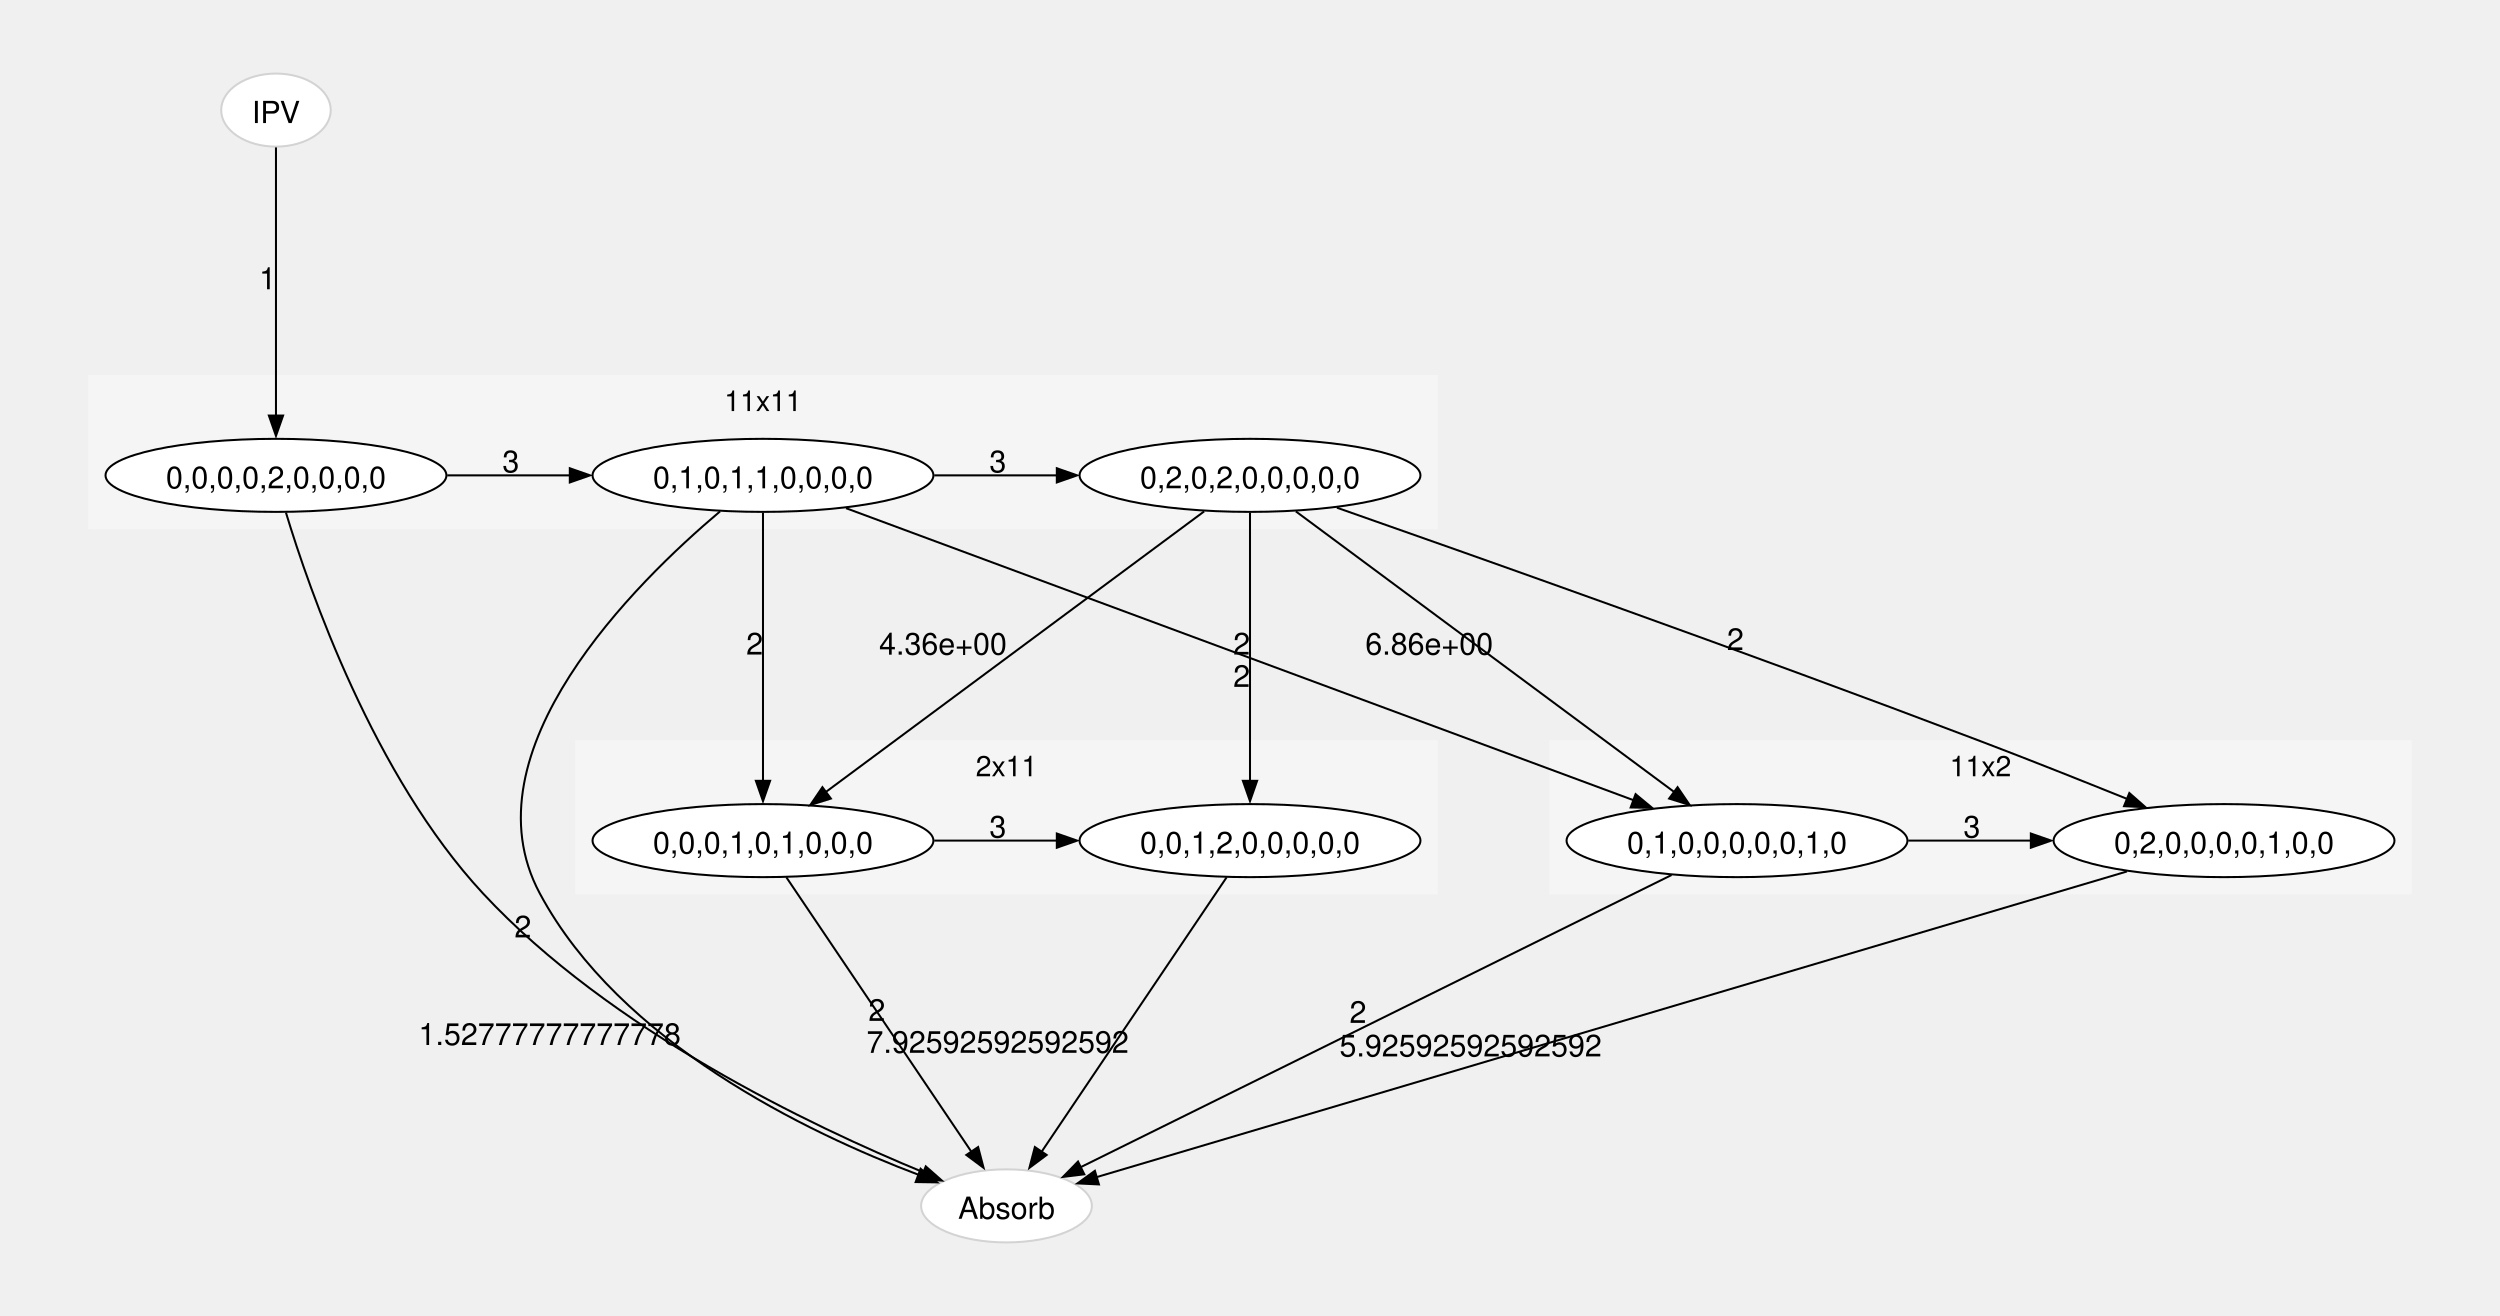
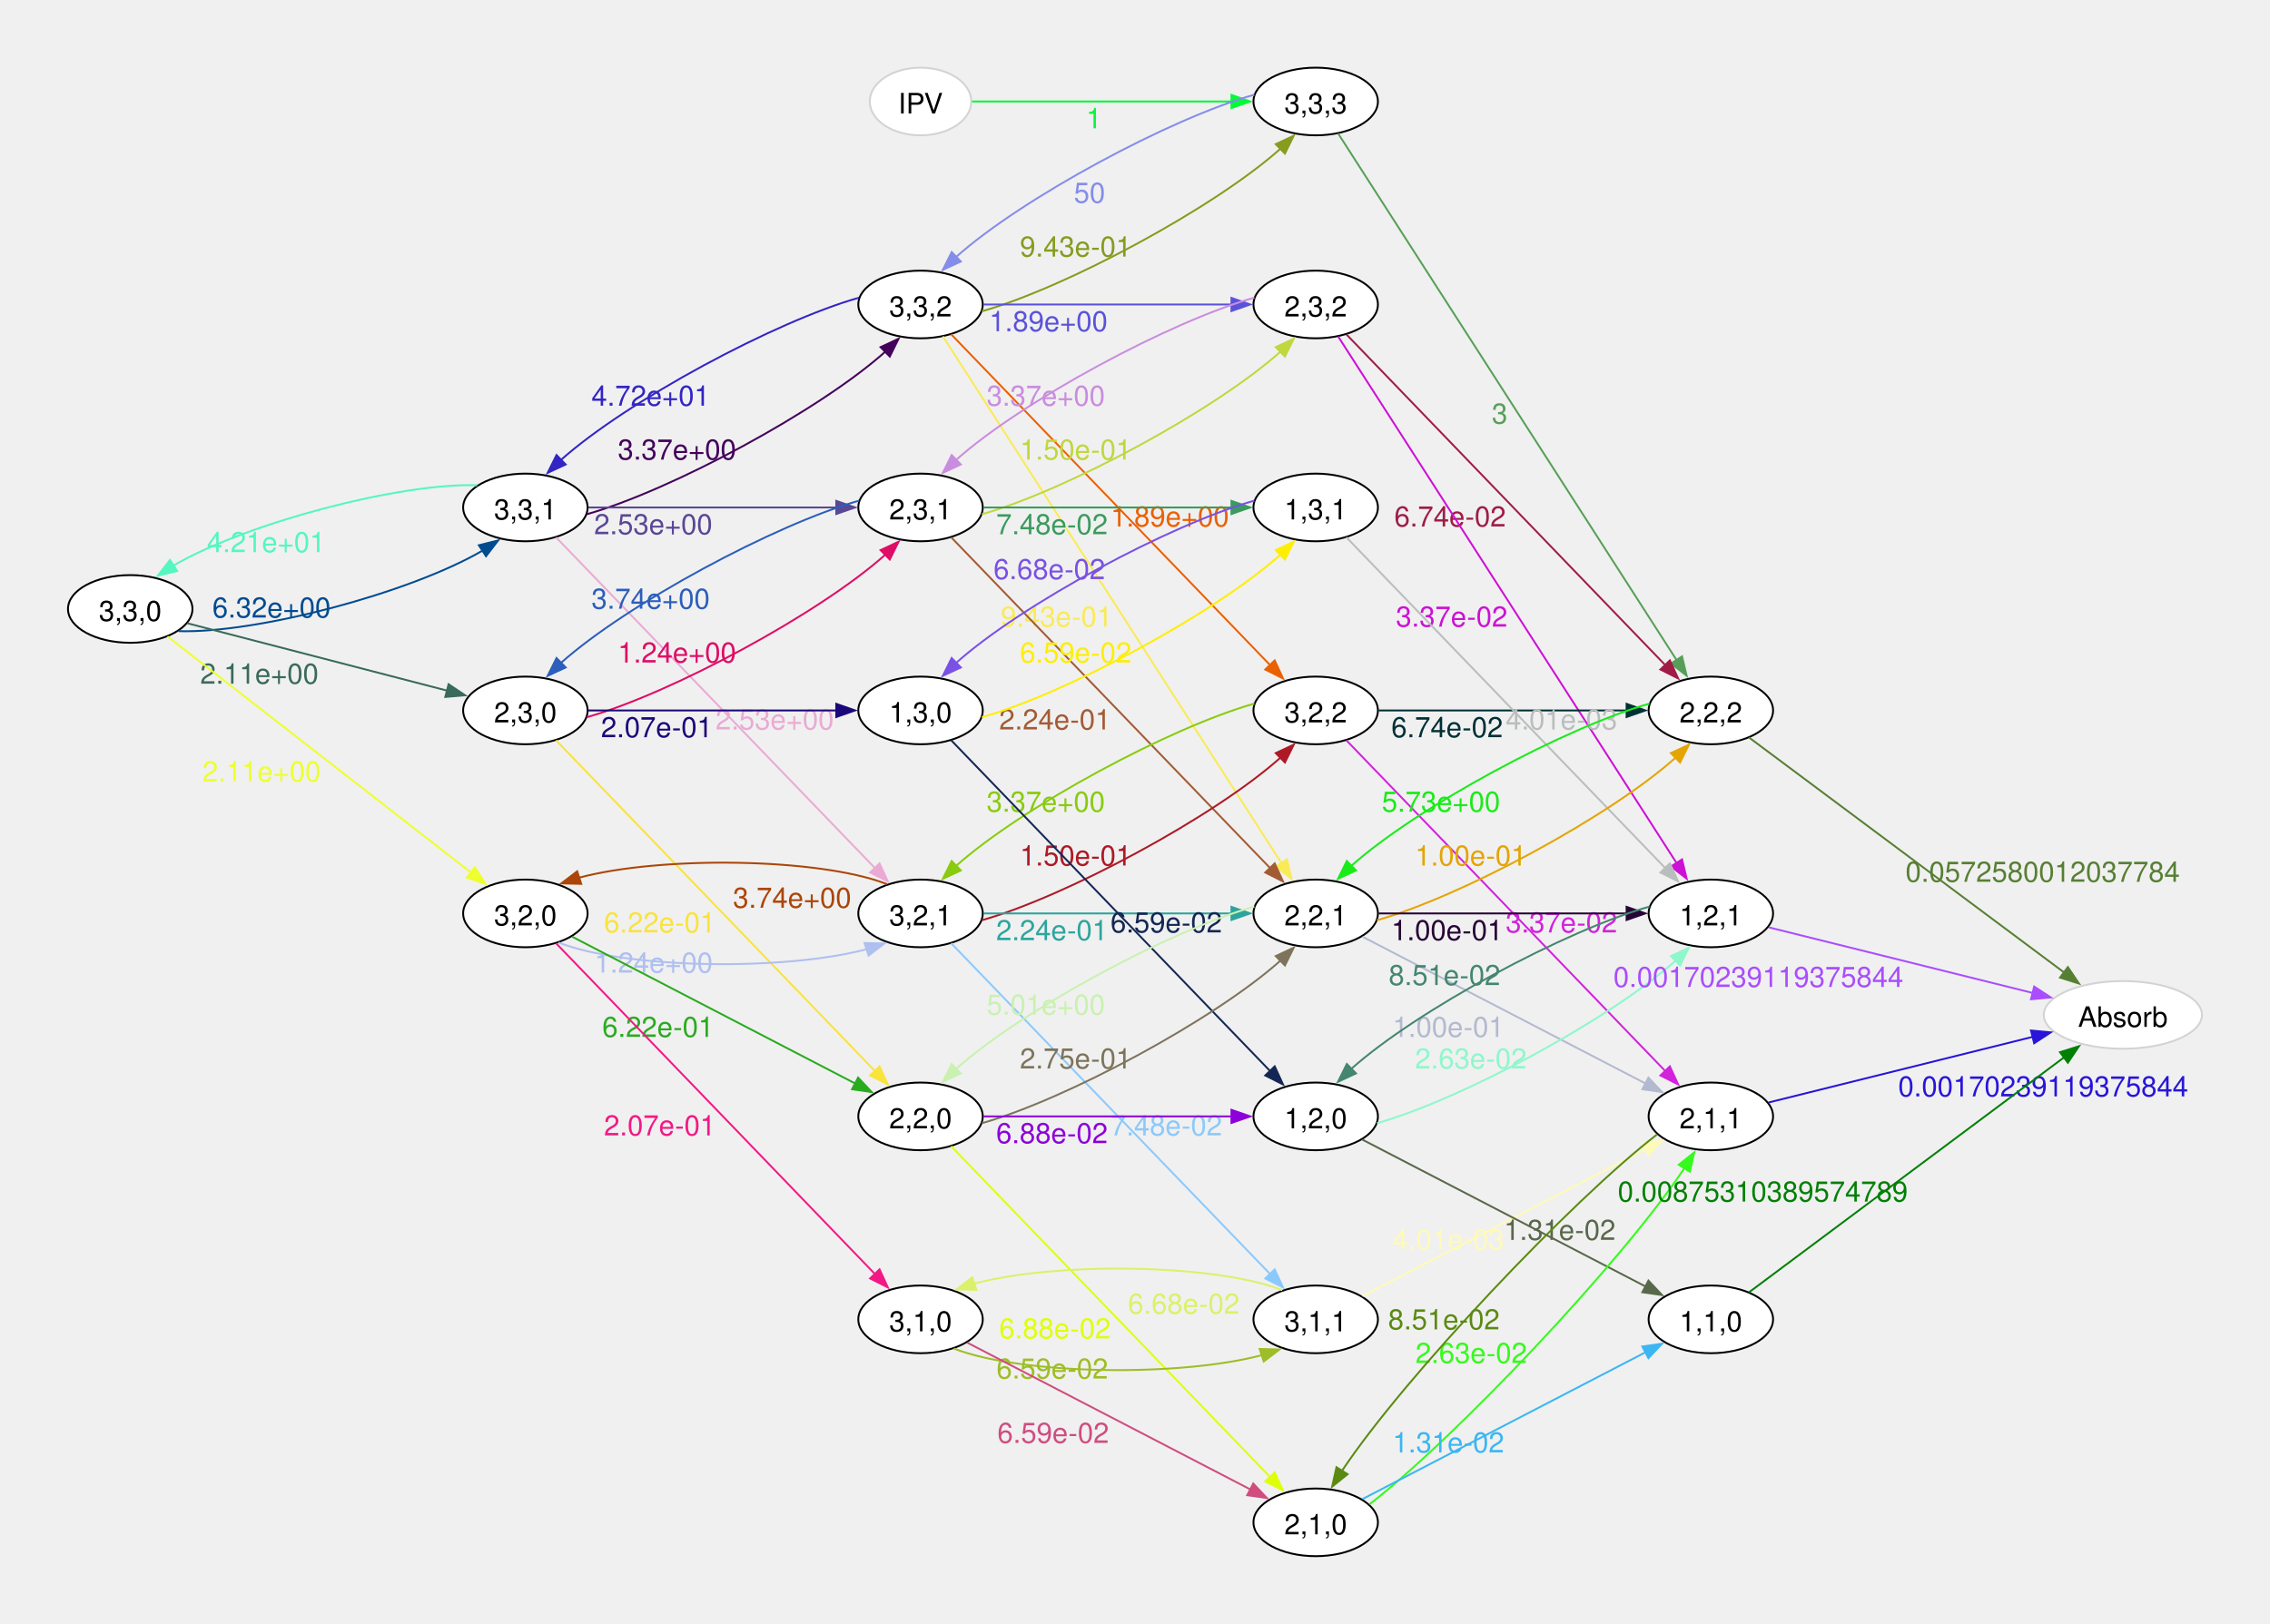
- <svg xmlns="http://www.w3.org/2000/svg" width="720pt" height="379pt" viewBox="0.00 0.00 720.00 378.70">
-   <g id="graph0" class="graph" transform="scale(0.584416 0.584416) rotate(0) translate(36 612)">
-     <g id="clust8" class="cluster">
-       <polygon fill="whitesmoke" stroke="whitesmoke" points="8,-352 8,-427 672,-427 672,-352 8,-352" />
-       <text text-anchor="middle" x="340" y="-409.7" font-family="Helvetica,Arial,sans-serif" font-size="14.00">11x11</text>
-     </g>
-     <g id="clust9" class="cluster">
-       <polygon fill="whitesmoke" stroke="whitesmoke" points="248,-172 248,-247 672,-247 672,-172 248,-172" />
-       <text text-anchor="middle" x="460" y="-229.7" font-family="Helvetica,Arial,sans-serif" font-size="14.00">2x11</text>
-     </g>
-     <g id="clust10" class="cluster">
-       <polygon fill="whitesmoke" stroke="whitesmoke" points="728,-172 728,-247 1152,-247 1152,-172 728,-172" />
-       <text text-anchor="middle" x="940" y="-229.7" font-family="Helvetica,Arial,sans-serif" font-size="14.00">11x2</text>
-     </g>
+ <svg xmlns="http://www.w3.org/2000/svg" width="805pt" height="576pt" viewBox="0.00 0.00 804.78 576.00">
+   <g id="graph0" class="graph" transform="scale(0.666667 0.666667) rotate(0) translate(36 828)">
    <g id="node1" class="node">
-       <ellipse fill="white" stroke="lightgrey" cx="460" cy="-18" rx="42.08" ry="18" />
-       <text text-anchor="middle" x="460" y="-11.62" font-family="Helvetica,Arial,sans-serif" font-size="15.00">Absorb</text>
+       <ellipse fill="white" stroke="lightgrey" cx="1093.08" cy="-288" rx="42.08" ry="18" />
+       <text text-anchor="middle" x="1093.08" y="-281.62" font-family="Helvetica,Arial,sans-serif" font-size="15.00">Absorb</text>
    </g>
    <g id="node2" class="node">
-       <ellipse fill="white" stroke="lightgrey" cx="100" cy="-558" rx="27" ry="18" />
-       <text text-anchor="middle" x="100" y="-551.62" font-family="Helvetica,Arial,sans-serif" font-size="15.00">IPV</text>
+       <ellipse fill="white" stroke="lightgrey" cx="453.5" cy="-774" rx="27" ry="18" />
+       <text text-anchor="middle" x="453.5" y="-767.62" font-family="Helvetica,Arial,sans-serif" font-size="15.00">IPV</text>
+     </g>
+     <g id="node6" class="node">
+       <ellipse fill="white" stroke="black" cx="663.7" cy="-774" rx="33.1" ry="18" />
+       <text text-anchor="middle" x="663.7" y="-767.62" font-family="Helvetica,Arial,sans-serif" font-size="15.00">3,3,3</text>
+     </g>
+     <g id="edge1" class="edge">
+       <path fill="none" stroke="#04f938" d="M480.87,-774C515.6,-774 577.15,-774 618.92,-774" />
+       <polygon fill="#04f938" stroke="#04f938" points="618.89,-777.5 628.89,-774 618.89,-770.5 618.89,-777.5" />
+       <text text-anchor="middle" x="545.77" y="-759.75" font-family="Helvetica,Arial,sans-serif" font-size="15.00" fill="#04f938">1</text>
    </g>
    <g id="node3" class="node">
-       <ellipse fill="white" stroke="black" cx="100" cy="-378" rx="84" ry="18" />
-       <text text-anchor="middle" x="100" y="-371.62" font-family="Helvetica,Arial,sans-serif" font-size="15.00">0,0,0,0,2,0,0,0,0</text>
-     </g>
-     <g id="edge1" class="edge">
-       <path fill="none" stroke="#000000" d="M100,-539.61C100,-508.77 100,-444.26 100,-407.06" />
-       <polygon fill="#000000" stroke="#000000" points="103.5,-407.46 100,-397.46 96.5,-407.46 103.5,-407.46" />
-       <text text-anchor="middle" x="95.88" y="-469.7" font-family="Helvetica,Arial,sans-serif" font-size="15.00" fill="#000000">1</text>
+       <ellipse fill="white" stroke="black" cx="33.1" cy="-504" rx="33.1" ry="18" />
+       <text text-anchor="middle" x="33.1" y="-497.62" font-family="Helvetica,Arial,sans-serif" font-size="15.00">3,3,0</text>
+     </g>
+     <g id="node4" class="node">
+       <ellipse fill="white" stroke="black" cx="243.3" cy="-558" rx="33.1" ry="18" />
+       <text text-anchor="middle" x="243.3" y="-551.62" font-family="Helvetica,Arial,sans-serif" font-size="15.00">3,3,1</text>
+     </g>
+     <g id="edge2" class="edge">
+       <path fill="none" stroke="#014b91" d="M58.8,-492.19C99.93,-490.83 181.79,-512.39 220.74,-535.16" />
+       <polygon fill="#014b91" stroke="#014b91" points="218.54,-537.9 228.83,-540.45 222.37,-532.04 218.54,-537.9" />
+       <text text-anchor="middle" x="108.27" y="-499.42" font-family="Helvetica,Arial,sans-serif" font-size="15.00" fill="#014b91">6.32e+00</text>
+     </g>
+     <g id="node7" class="node">
+       <ellipse fill="white" stroke="black" cx="243.3" cy="-450" rx="33.1" ry="18" />
+       <text text-anchor="middle" x="243.3" y="-443.62" font-family="Helvetica,Arial,sans-serif" font-size="15.00">2,3,0</text>
+     </g>
+     <g id="edge3" class="edge">
+       <path fill="none" stroke="#3a6a5b" d="M63.49,-496.38C99.58,-487.02 160.99,-471.09 201.6,-460.55" />
+       <polygon fill="#3a6a5b" stroke="#3a6a5b" points="202.46,-463.95 211.26,-458.05 200.7,-457.17 202.46,-463.95" />
+       <text text-anchor="middle" x="101.8" y="-464.22" font-family="Helvetica,Arial,sans-serif" font-size="15.00" fill="#3a6a5b">2.11e+00</text>
+     </g>
+     <g id="node10" class="node">
+       <ellipse fill="white" stroke="black" cx="243.3" cy="-342" rx="33.1" ry="18" />
+       <text text-anchor="middle" x="243.3" y="-335.62" font-family="Helvetica,Arial,sans-serif" font-size="15.00">3,2,0</text>
+     </g>
+     <g id="edge4" class="edge">
+       <path fill="none" stroke="#edff2e" d="M52.94,-489.34C89.78,-460.68 171.48,-397.1 214.53,-363.61" />
+       <polygon fill="#edff2e" stroke="#edff2e" points="216.41,-366.58 222.15,-357.68 212.11,-361.05 216.41,-366.58" />
+       <text text-anchor="middle" x="102.99" y="-412.22" font-family="Helvetica,Arial,sans-serif" font-size="15.00" fill="#edff2e">2.11e+00</text>
+     </g>
+     <g id="edge5" class="edge">
+       <path fill="none" stroke="#54f7bf" d="M217.66,-569.81C176.71,-571.18 95.3,-549.8 56.14,-527.12" />
+       <polygon fill="#54f7bf" stroke="#54f7bf" points="58.06,-524.2 47.77,-521.69 54.25,-530.07 58.06,-524.2" />
+       <text text-anchor="middle" x="105.4" y="-534.22" font-family="Helvetica,Arial,sans-serif" font-size="15.00" fill="#54f7bf">4.21e+01</text>
+     </g>
+     <g id="node5" class="node">
+       <ellipse fill="white" stroke="black" cx="453.5" cy="-666" rx="33.1" ry="18" />
+       <text text-anchor="middle" x="453.5" y="-659.62" font-family="Helvetica,Arial,sans-serif" font-size="15.00">3,3,2</text>
+     </g>
+     <g id="edge6" class="edge">
+       <path fill="none" stroke="#43015a" d="M275.92,-554.37C320.39,-566.91 399.87,-609.55 434.99,-641.09" />
+       <polygon fill="#43015a" stroke="#43015a" points="432.24,-643.3 441.84,-647.79 437.14,-638.29 432.24,-643.3" />
+       <text text-anchor="middle" x="323.96" y="-583.48" font-family="Helvetica,Arial,sans-serif" font-size="15.00" fill="#43015a">3.37e+00</text>
+     </g>
+     <g id="node8" class="node">
+       <ellipse fill="white" stroke="black" cx="453.5" cy="-558" rx="33.1" ry="18" />
+       <text text-anchor="middle" x="453.5" y="-551.62" font-family="Helvetica,Arial,sans-serif" font-size="15.00">2,3,1</text>
+     </g>
+     <g id="edge7" class="edge">
+       <path fill="none" stroke="#5a4795" d="M276.83,-558C312.35,-558 369.43,-558 408.83,-558" />
+       <polygon fill="#5a4795" stroke="#5a4795" points="408.68,-561.5 418.68,-558 408.68,-554.5 408.68,-561.5" />
+       <text text-anchor="middle" x="311.33" y="-543.75" font-family="Helvetica,Arial,sans-serif" font-size="15.00" fill="#5a4795">2.53e+00</text>
+     </g>
+     <g id="node11" class="node">
+       <ellipse fill="white" stroke="black" cx="453.5" cy="-342" rx="33.1" ry="18" />
+       <text text-anchor="middle" x="453.5" y="-335.62" font-family="Helvetica,Arial,sans-serif" font-size="15.00">3,2,1</text>
+     </g>
+     <g id="edge8" class="edge">
+       <path fill="none" stroke="#eaaad4" d="M259.61,-542.12C295.71,-504.67 386.32,-410.66 429.25,-366.12" />
+       <polygon fill="#eaaad4" stroke="#eaaad4" points="431.7,-368.62 436.12,-359 426.66,-363.77 431.7,-368.62" />
+       <text text-anchor="middle" x="375.93" y="-439.87" font-family="Helvetica,Arial,sans-serif" font-size="15.00" fill="#eaaad4">2.53e+00</text>
+     </g>
+     <g id="edge9" class="edge">
+       <path fill="none" stroke="#3325c4" d="M420.87,-669.63C376.49,-657.11 297.25,-614.63 262.02,-583.1" />
+       <polygon fill="#3325c4" stroke="#3325c4" points="264.75,-580.87 255.15,-576.4 259.87,-585.89 264.75,-580.87" />
+       <text text-anchor="middle" x="309.94" y="-612.12" font-family="Helvetica,Arial,sans-serif" font-size="15.00" fill="#3325c4">4.72e+01</text>
+     </g>
+     <g id="edge10" class="edge">
+       <path fill="none" stroke="#859c1e" d="M486.12,-662.37C530.59,-674.91 610.07,-717.55 645.19,-749.09" />
+       <polygon fill="#859c1e" stroke="#859c1e" points="642.44,-751.3 652.04,-755.79 647.34,-746.29 642.44,-751.3" />
+       <text text-anchor="middle" x="536.03" y="-691.48" font-family="Helvetica,Arial,sans-serif" font-size="15.00" fill="#859c1e">9.43e-01</text>
+     </g>
+     <g id="node9" class="node">
+       <ellipse fill="white" stroke="black" cx="663.7" cy="-666" rx="33.1" ry="18" />
+       <text text-anchor="middle" x="663.7" y="-659.62" font-family="Helvetica,Arial,sans-serif" font-size="15.00">2,3,2</text>
+     </g>
+     <g id="edge11" class="edge">
+       <path fill="none" stroke="#5b52da" d="M487.03,-666C522.55,-666 579.63,-666 619.03,-666" />
+       <polygon fill="#5b52da" stroke="#5b52da" points="618.88,-669.5 628.88,-666 618.88,-662.5 618.88,-669.5" />
+       <text text-anchor="middle" x="521.53" y="-651.75" font-family="Helvetica,Arial,sans-serif" font-size="15.00" fill="#5b52da">1.89e+00</text>
+     </g>
+     <g id="node12" class="node">
+       <ellipse fill="white" stroke="black" cx="663.7" cy="-450" rx="33.1" ry="18" />
+       <text text-anchor="middle" x="663.7" y="-443.62" font-family="Helvetica,Arial,sans-serif" font-size="15.00">3,2,2</text>
    </g>
    <g id="edge12" class="edge">
-       <path fill="none" stroke="#000000" d="M104.91,-359.66C116.39,-321.68 148.16,-229.96 202,-172 264.6,-104.62 363.62,-57.39 419.02,-34.57" />
-       <polygon fill="#000000" stroke="#000000" points="420.21,-37.46 428.16,-30.47 417.58,-30.97 420.21,-37.46" />
-       <text text-anchor="middle" x="221.67" y="-150.28" font-family="Helvetica,Arial,sans-serif" font-size="15.00" fill="#000000">2</text>
-     </g>
-     <g id="node4" class="node">
-       <ellipse fill="white" stroke="black" cx="340" cy="-378" rx="84" ry="18" />
-       <text text-anchor="middle" x="340" y="-371.62" font-family="Helvetica,Arial,sans-serif" font-size="15.00">0,1,0,1,1,0,0,0,0</text>
-     </g>
-     <g id="edge2" class="edge">
-       <path fill="none" stroke="#000000" d="M184.38,-378C204.56,-378 224.74,-378 244.92,-378" />
-       <polygon fill="#000000" stroke="#000000" points="244.8,-381.5 254.8,-378 244.8,-374.5 244.8,-381.5" />
-       <text text-anchor="middle" x="215.73" y="-379.5" font-family="Helvetica,Arial,sans-serif" font-size="15.00" fill="#000000">3</text>
+       <path fill="none" stroke="#eb6000" d="M469.81,-650.12C505.91,-612.67 596.52,-518.66 639.45,-474.12" />
+       <polygon fill="#eb6000" stroke="#eb6000" points="641.9,-476.62 646.32,-467 636.86,-471.77 641.9,-476.62" />
+       <text text-anchor="middle" x="586.13" y="-547.87" font-family="Helvetica,Arial,sans-serif" font-size="15.00" fill="#eb6000">1.89e+00</text>
+     </g>
+     <g id="node16" class="node">
+       <ellipse fill="white" stroke="black" cx="663.7" cy="-342" rx="33.1" ry="18" />
+       <text text-anchor="middle" x="663.7" y="-335.62" font-family="Helvetica,Arial,sans-serif" font-size="15.00">2,2,1</text>
    </g>
    <g id="edge13" class="edge">
-       <path fill="none" stroke="#000000" d="M318.86,-360.26C277.38,-325.3 192.52,-241.96 230,-172 269.47,-98.33 361.79,-54.06 416.71,-33.3" />
-       <polygon fill="#000000" stroke="#000000" points="417.66,-36.31 425.84,-29.58 415.24,-29.74 417.66,-36.31" />
-       <text text-anchor="middle" x="234.89" y="-97.28" font-family="Helvetica,Arial,sans-serif" font-size="15.00" fill="#000000">1.52777777777778</text>
-     </g>
-     <g id="node5" class="node">
-       <ellipse fill="white" stroke="black" cx="580" cy="-378" rx="84" ry="18" />
-       <text text-anchor="middle" x="580" y="-371.62" font-family="Helvetica,Arial,sans-serif" font-size="15.00">0,2,0,2,0,0,0,0,0</text>
-     </g>
-     <g id="edge3" class="edge">
-       <path fill="none" stroke="#000000" d="M424.38,-378C444.56,-378 464.74,-378 484.92,-378" />
-       <polygon fill="#000000" stroke="#000000" points="484.8,-381.5 494.8,-378 484.8,-374.5 484.8,-381.5" />
-       <text text-anchor="middle" x="455.73" y="-379.5" font-family="Helvetica,Arial,sans-serif" font-size="15.00" fill="#000000">3</text>
-     </g>
-     <g id="node6" class="node">
-       <ellipse fill="white" stroke="black" cx="340" cy="-198" rx="84" ry="18" />
-       <text text-anchor="middle" x="340" y="-191.62" font-family="Helvetica,Arial,sans-serif" font-size="15.00">0,0,0,1,0,1,0,0,0</text>
-     </g>
-     <g id="edge4" class="edge">
-       <path fill="none" stroke="#000000" d="M340,-359.61C340,-328.77 340,-264.26 340,-227.06" />
-       <polygon fill="#000000" stroke="#000000" points="343.5,-227.46 340,-217.46 336.5,-227.46 343.5,-227.46" />
-       <text text-anchor="middle" x="335.88" y="-289.7" font-family="Helvetica,Arial,sans-serif" font-size="15.00" fill="#000000">2</text>
-     </g>
-     <g id="node7" class="node">
-       <ellipse fill="white" stroke="black" cx="820" cy="-198" rx="84" ry="18" />
-       <text text-anchor="middle" x="820" y="-191.62" font-family="Helvetica,Arial,sans-serif" font-size="15.00">0,1,0,0,0,0,0,1,0</text>
-     </g>
-     <g id="edge5" class="edge">
-       <path fill="none" stroke="#000000" d="M380.92,-361.82C468.33,-329.41 673.07,-253.48 768.88,-217.96" />
-       <polygon fill="#000000" stroke="#000000" points="770.02,-220.9 778.18,-214.14 767.59,-214.33 770.02,-220.9" />
-       <text text-anchor="middle" x="575.88" y="-273.75" font-family="Helvetica,Arial,sans-serif" font-size="15.00" fill="#000000">2</text>
-     </g>
-     <g id="edge6" class="edge">
-       <path fill="none" stroke="#000000" d="M557.42,-360.25C514.25,-328.24 419.94,-258.29 370.94,-221.95" />
-       <polygon fill="#000000" stroke="#000000" points="373.46,-218.72 363.34,-215.57 369.29,-224.34 373.46,-218.72" />
-       <text text-anchor="middle" x="428.69" y="-289.64" font-family="Helvetica,Arial,sans-serif" font-size="15.00" fill="#000000">4.36e+00</text>
-     </g>
-     <g id="edge7" class="edge">
-       <path fill="none" stroke="#000000" d="M602.58,-360.25C645.75,-328.24 740.06,-258.29 789.06,-221.95" />
-       <polygon fill="#000000" stroke="#000000" points="790.71,-224.34 796.66,-215.57 786.54,-218.72 790.71,-224.34" />
-       <text text-anchor="middle" x="668.31" y="-289.64" font-family="Helvetica,Arial,sans-serif" font-size="15.00" fill="#000000">6.86e+00</text>
-     </g>
-     <g id="node8" class="node">
-       <ellipse fill="white" stroke="black" cx="580" cy="-198" rx="84" ry="18" />
-       <text text-anchor="middle" x="580" y="-191.62" font-family="Helvetica,Arial,sans-serif" font-size="15.00">0,0,1,2,0,0,0,0,0</text>
-     </g>
-     <g id="edge8" class="edge">
-       <path fill="none" stroke="#000000" d="M580,-359.61C580,-328.77 580,-264.26 580,-227.06" />
-       <polygon fill="#000000" stroke="#000000" points="583.5,-227.46 580,-217.46 576.5,-227.46 583.5,-227.46" />
-       <text text-anchor="middle" x="575.88" y="-289.7" font-family="Helvetica,Arial,sans-serif" font-size="15.00" fill="#000000">2</text>
-     </g>
-     <g id="node9" class="node">
-       <ellipse fill="white" stroke="black" cx="1060" cy="-198" rx="84" ry="18" />
-       <text text-anchor="middle" x="1060" y="-191.62" font-family="Helvetica,Arial,sans-serif" font-size="15.00">0,2,0,0,0,0,1,0,0</text>
-     </g>
-     <g id="edge9" class="edge">
-       <path fill="none" stroke="#000000" d="M622.84,-362.06C690.48,-338.35 826.03,-290.36 940,-247 963.9,-237.91 990.3,-227.4 1012.24,-218.54" />
-       <polygon fill="#000000" stroke="#000000" points="1013.34,-221.46 1021.3,-214.46 1010.71,-214.97 1013.34,-221.46" />
-       <text text-anchor="middle" x="819.18" y="-291.91" font-family="Helvetica,Arial,sans-serif" font-size="15.00" fill="#000000">2</text>
+       <path fill="none" stroke="#f9eb56" d="M465.4,-649.04C499.47,-596.01 604.15,-433.11 645.57,-368.65" />
+       <polygon fill="#f9eb56" stroke="#f9eb56" points="648.38,-370.76 650.84,-360.46 642.49,-366.98 648.38,-370.76" />
+       <text text-anchor="middle" x="525.86" y="-494.6" font-family="Helvetica,Arial,sans-serif" font-size="15.00" fill="#f9eb56">9.43e-01</text>
    </g>
    <g id="edge14" class="edge">
-       <path fill="none" stroke="#000000" d="M351.51,-179.93C372.71,-148.49 418.03,-81.26 442.86,-44.43" />
-       <polygon fill="#000000" stroke="#000000" points="446.02,-47 448.7,-36.76 440.21,-43.09 446.02,-47" />
-       <text text-anchor="middle" x="396.11" y="-109.16" font-family="Helvetica,Arial,sans-serif" font-size="15.00" fill="#000000">2</text>
-     </g>
-     <g id="edge10" class="edge">
-       <path fill="none" stroke="#000000" d="M424.38,-198C444.56,-198 464.74,-198 484.92,-198" />
-       <polygon fill="#000000" stroke="#000000" points="484.8,-201.5 494.8,-198 484.8,-194.5 484.8,-201.5" />
-       <text text-anchor="middle" x="455.73" y="-199.5" font-family="Helvetica,Arial,sans-serif" font-size="15.00" fill="#000000">3</text>
+       <path fill="none" stroke="#848de9" d="M631.07,-777.63C586.69,-765.11 507.45,-722.63 472.22,-691.1" />
+       <polygon fill="#848de9" stroke="#848de9" points="474.95,-688.87 465.35,-684.4 470.07,-693.89 474.95,-688.87" />
+       <text text-anchor="middle" x="543.4" y="-720.12" font-family="Helvetica,Arial,sans-serif" font-size="15.00" fill="#848de9">50</text>
+     </g>
+     <g id="node17" class="node">
+       <ellipse fill="white" stroke="black" cx="873.9" cy="-450" rx="33.1" ry="18" />
+       <text text-anchor="middle" x="873.9" y="-443.62" font-family="Helvetica,Arial,sans-serif" font-size="15.00">2,2,2</text>
    </g>
    <g id="edge15" class="edge">
-       <path fill="none" stroke="#000000" d="M787.74,-181.05C720.79,-147.94 567.15,-71.98 496.62,-37.11" />
-       <polygon fill="#000000" stroke="#000000" points="498.35,-33.56 487.83,-32.27 495.25,-39.84 498.35,-33.56" />
-       <text text-anchor="middle" x="633.21" y="-108.18" font-family="Helvetica,Arial,sans-serif" font-size="15.00" fill="#000000">2</text>
-     </g>
-     <g id="edge11" class="edge">
-       <path fill="none" stroke="#000000" d="M904.38,-198C924.56,-198 944.74,-198 964.92,-198" />
-       <polygon fill="#000000" stroke="#000000" points="964.8,-201.5 974.8,-198 964.8,-194.5 964.8,-201.5" />
-       <text text-anchor="middle" x="935.73" y="-199.5" font-family="Helvetica,Arial,sans-serif" font-size="15.00" fill="#000000">3</text>
+       <path fill="none" stroke="#579f58" d="M675.6,-757.04C709.67,-704.01 814.35,-541.11 855.77,-476.65" />
+       <polygon fill="#579f58" stroke="#579f58" points="858.58,-478.76 861.04,-468.46 852.69,-474.98 858.58,-478.76" />
+       <text text-anchor="middle" x="761.56" y="-602.6" font-family="Helvetica,Arial,sans-serif" font-size="15.00" fill="#579f58">3</text>
    </g>
    <g id="edge16" class="edge">
-       <path fill="none" stroke="#000000" d="M568.49,-179.93C547.29,-148.49 501.97,-81.26 477.14,-44.43" />
-       <polygon fill="#000000" stroke="#000000" points="479.79,-43.09 471.3,-36.76 473.98,-47 479.79,-43.09" />
-       <text text-anchor="middle" x="455.64" y="-93.41" font-family="Helvetica,Arial,sans-serif" font-size="15.00" fill="#000000">7.92592592592592</text>
+       <path fill="none" stroke="#de0d66" d="M275.92,-446.37C320.39,-458.91 399.87,-501.55 434.99,-533.09" />
+       <polygon fill="#de0d66" stroke="#de0d66" points="432.24,-535.3 441.84,-539.79 437.14,-530.29 432.24,-535.3" />
+       <text text-anchor="middle" x="323.96" y="-475.48" font-family="Helvetica,Arial,sans-serif" font-size="15.00" fill="#de0d66">1.24e+00</text>
+     </g>
+     <g id="node13" class="node">
+       <ellipse fill="white" stroke="black" cx="453.5" cy="-450" rx="33.1" ry="18" />
+       <text text-anchor="middle" x="453.5" y="-443.62" font-family="Helvetica,Arial,sans-serif" font-size="15.00">1,3,0</text>
    </g>
    <g id="edge17" class="edge">
-       <path fill="none" stroke="#000000" d="M1012.17,-182.81C898.65,-149.13 614.29,-64.77 504.35,-32.16" />
-       <polygon fill="#000000" stroke="#000000" points="505.55,-28.57 494.97,-29.08 503.56,-35.28 505.55,-28.57" />
-       <text text-anchor="middle" x="688.73" y="-91.63" font-family="Helvetica,Arial,sans-serif" font-size="15.00" fill="#000000">5.92592592592592</text>
+       <path fill="none" stroke="#1a087a" d="M276.83,-450C312.35,-450 369.43,-450 408.83,-450" />
+       <polygon fill="#1a087a" stroke="#1a087a" points="408.68,-453.5 418.68,-450 408.68,-446.5 408.68,-453.5" />
+       <text text-anchor="middle" x="313.21" y="-435.75" font-family="Helvetica,Arial,sans-serif" font-size="15.00" fill="#1a087a">2.07e-01</text>
+     </g>
+     <g id="node15" class="node">
+       <ellipse fill="white" stroke="black" cx="453.5" cy="-234" rx="33.1" ry="18" />
+       <text text-anchor="middle" x="453.5" y="-227.62" font-family="Helvetica,Arial,sans-serif" font-size="15.00">2,2,0</text>
+     </g>
+     <g id="edge18" class="edge">
+       <path fill="none" stroke="#f9e33d" d="M259.61,-434.12C295.71,-396.67 386.32,-302.66 429.25,-258.12" />
+       <polygon fill="#f9e33d" stroke="#f9e33d" points="431.7,-260.62 436.12,-251 426.66,-255.77 431.7,-260.62" />
+       <text text-anchor="middle" x="314.8" y="-331.87" font-family="Helvetica,Arial,sans-serif" font-size="15.00" fill="#f9e33d">6.22e-01</text>
+     </g>
+     <g id="edge19" class="edge">
+       <path fill="none" stroke="#2c5ebb" d="M420.87,-561.63C376.49,-549.11 297.25,-506.63 262.02,-475.1" />
+       <polygon fill="#2c5ebb" stroke="#2c5ebb" points="264.75,-472.87 255.15,-468.4 259.87,-477.89 264.75,-472.87" />
+       <text text-anchor="middle" x="309.94" y="-504.12" font-family="Helvetica,Arial,sans-serif" font-size="15.00" fill="#2c5ebb">3.74e+00</text>
+     </g>
+     <g id="edge20" class="edge">
+       <path fill="none" stroke="#c0d73e" d="M486.12,-554.37C530.59,-566.91 610.07,-609.55 645.19,-641.09" />
+       <polygon fill="#c0d73e" stroke="#c0d73e" points="642.44,-643.3 652.04,-647.79 647.34,-638.29 642.44,-643.3" />
+       <text text-anchor="middle" x="536.03" y="-583.48" font-family="Helvetica,Arial,sans-serif" font-size="15.00" fill="#c0d73e">1.50e-01</text>
+     </g>
+     <g id="node14" class="node">
+       <ellipse fill="white" stroke="black" cx="663.7" cy="-558" rx="33.1" ry="18" />
+       <text text-anchor="middle" x="663.7" y="-551.62" font-family="Helvetica,Arial,sans-serif" font-size="15.00">1,3,1</text>
+     </g>
+     <g id="edge21" class="edge">
+       <path fill="none" stroke="#3a9b5d" d="M487.03,-558C522.55,-558 579.63,-558 619.03,-558" />
+       <polygon fill="#3a9b5d" stroke="#3a9b5d" points="618.88,-561.5 628.88,-558 618.88,-554.5 618.88,-561.5" />
+       <text text-anchor="middle" x="523.41" y="-543.75" font-family="Helvetica,Arial,sans-serif" font-size="15.00" fill="#3a9b5d">7.48e-02</text>
+     </g>
+     <g id="edge22" class="edge">
+       <path fill="none" stroke="#a35b34" d="M469.81,-542.12C505.91,-504.67 596.52,-410.66 639.45,-366.12" />
+       <polygon fill="#a35b34" stroke="#a35b34" points="641.9,-368.62 646.32,-359 636.86,-363.77 641.9,-368.62" />
+       <text text-anchor="middle" x="525" y="-439.87" font-family="Helvetica,Arial,sans-serif" font-size="15.00" fill="#a35b34">2.24e-01</text>
+     </g>
+     <g id="edge23" class="edge">
+       <path fill="none" stroke="#c98ddf" d="M631.07,-669.63C586.69,-657.11 507.45,-614.63 472.22,-583.1" />
+       <polygon fill="#c98ddf" stroke="#c98ddf" points="474.95,-580.87 465.35,-576.4 470.07,-585.89 474.95,-580.87" />
+       <text text-anchor="middle" x="520.15" y="-612.12" font-family="Helvetica,Arial,sans-serif" font-size="15.00" fill="#c98ddf">3.37e+00</text>
+     </g>
+     <g id="edge24" class="edge">
+       <path fill="none" stroke="#a01c47" d="M680.01,-650.12C716.11,-612.67 806.72,-518.66 849.65,-474.12" />
+       <polygon fill="#a01c47" stroke="#a01c47" points="852.1,-476.62 856.52,-467 847.06,-471.77 852.1,-476.62" />
+       <text text-anchor="middle" x="735.2" y="-547.87" font-family="Helvetica,Arial,sans-serif" font-size="15.00" fill="#a01c47">6.74e-02</text>
+     </g>
+     <g id="node21" class="node">
+       <ellipse fill="white" stroke="black" cx="873.9" cy="-342" rx="33.1" ry="18" />
+       <text text-anchor="middle" x="873.9" y="-335.62" font-family="Helvetica,Arial,sans-serif" font-size="15.00">1,2,1</text>
+     </g>
+     <g id="edge25" class="edge">
+       <path fill="none" stroke="#cd10d6" d="M675.6,-649.04C709.67,-596.01 814.35,-433.11 855.77,-368.65" />
+       <polygon fill="#cd10d6" stroke="#cd10d6" points="858.58,-370.76 861.04,-360.46 852.69,-366.98 858.58,-370.76" />
+       <text text-anchor="middle" x="736.06" y="-494.6" font-family="Helvetica,Arial,sans-serif" font-size="15.00" fill="#cd10d6">3.37e-02</text>
+     </g>
+     <g id="edge26" class="edge">
+       <path fill="none" stroke="#afbfef" d="M260.99,-326.49C296.77,-312.44 381.2,-311.27 425.02,-323.01" />
+       <polygon fill="#afbfef" stroke="#afbfef" points="423.7,-326.26 434.29,-325.99 425.85,-319.59 423.7,-326.26" />
+       <text text-anchor="middle" x="311.5" y="-310.5" font-family="Helvetica,Arial,sans-serif" font-size="15.00" fill="#afbfef">1.24e+00</text>
+     </g>
+     <g id="edge27" class="edge">
+       <path fill="none" stroke="#29ab1f" d="M268.18,-329.61C305.21,-310.41 376.58,-273.38 418.82,-251.47" />
+       <polygon fill="#29ab1f" stroke="#29ab1f" points="420.29,-254.65 427.55,-246.94 417.06,-248.44 420.29,-254.65" />
+       <text text-anchor="middle" x="313.88" y="-276.29" font-family="Helvetica,Arial,sans-serif" font-size="15.00" fill="#29ab1f">6.22e-01</text>
+     </g>
+     <g id="node18" class="node">
+       <ellipse fill="white" stroke="black" cx="453.5" cy="-126" rx="33.1" ry="18" />
+       <text text-anchor="middle" x="453.5" y="-119.62" font-family="Helvetica,Arial,sans-serif" font-size="15.00">3,1,0</text>
+     </g>
+     <g id="edge28" class="edge">
+       <path fill="none" stroke="#f31885" d="M259.61,-326.12C295.71,-288.67 386.32,-194.66 429.25,-150.12" />
+       <polygon fill="#f31885" stroke="#f31885" points="431.7,-152.62 436.12,-143 426.66,-147.77 431.7,-152.62" />
+       <text text-anchor="middle" x="314.8" y="-223.87" font-family="Helvetica,Arial,sans-serif" font-size="15.00" fill="#f31885">2.07e-01</text>
+     </g>
+     <g id="edge29" class="edge">
+       <path fill="none" stroke="#ab4608" d="M435.73,-357.54C399.88,-371.58 315.45,-372.72 271.68,-360.97" />
+       <polygon fill="#ab4608" stroke="#ab4608" points="273.02,-357.72 262.43,-357.98 270.86,-364.38 273.02,-357.72" />
+       <text text-anchor="middle" x="385.21" y="-345.01" font-family="Helvetica,Arial,sans-serif" font-size="15.00" fill="#ab4608">3.74e+00</text>
+     </g>
+     <g id="edge30" class="edge">
+       <path fill="none" stroke="#ad1a26" d="M486.12,-338.37C530.59,-350.91 610.07,-393.55 645.19,-425.09" />
+       <polygon fill="#ad1a26" stroke="#ad1a26" points="642.44,-427.3 652.04,-431.79 647.34,-422.29 642.44,-427.3" />
+       <text text-anchor="middle" x="536.03" y="-367.48" font-family="Helvetica,Arial,sans-serif" font-size="15.00" fill="#ad1a26">1.50e-01</text>
+     </g>
+     <g id="edge31" class="edge">
+       <path fill="none" stroke="#2da49d" d="M487.03,-342C522.55,-342 579.63,-342 619.03,-342" />
+       <polygon fill="#2da49d" stroke="#2da49d" points="618.88,-345.5 628.88,-342 618.88,-338.5 618.88,-345.5" />
+       <text text-anchor="middle" x="523.41" y="-327.75" font-family="Helvetica,Arial,sans-serif" font-size="15.00" fill="#2da49d">2.24e-01</text>
+     </g>
+     <g id="node19" class="node">
+       <ellipse fill="white" stroke="black" cx="663.7" cy="-126" rx="33.1" ry="18" />
+       <text text-anchor="middle" x="663.7" y="-119.62" font-family="Helvetica,Arial,sans-serif" font-size="15.00">3,1,1</text>
+     </g>
+     <g id="edge32" class="edge">
+       <path fill="none" stroke="#8cc9fb" d="M469.81,-326.12C505.91,-288.67 596.52,-194.66 639.45,-150.12" />
+       <polygon fill="#8cc9fb" stroke="#8cc9fb" points="641.9,-152.62 646.32,-143 636.86,-147.77 641.9,-152.62" />
+       <text text-anchor="middle" x="584.25" y="-223.87" font-family="Helvetica,Arial,sans-serif" font-size="15.00" fill="#8cc9fb">7.48e-02</text>
+     </g>
+     <g id="edge33" class="edge">
+       <path fill="none" stroke="#89cb0e" d="M631.07,-453.63C586.69,-441.11 507.45,-398.63 472.22,-367.1" />
+       <polygon fill="#89cb0e" stroke="#89cb0e" points="474.95,-364.87 465.35,-360.4 470.07,-369.89 474.95,-364.87" />
+       <text text-anchor="middle" x="520.15" y="-396.12" font-family="Helvetica,Arial,sans-serif" font-size="15.00" fill="#89cb0e">3.37e+00</text>
+     </g>
+     <g id="edge34" class="edge">
+       <path fill="none" stroke="#003036" d="M697.23,-450C732.75,-450 789.83,-450 829.23,-450" />
+       <polygon fill="#003036" stroke="#003036" points="829.08,-453.5 839.08,-450 829.08,-446.5 829.08,-453.5" />
+       <text text-anchor="middle" x="733.61" y="-435.75" font-family="Helvetica,Arial,sans-serif" font-size="15.00" fill="#003036">6.74e-02</text>
+     </g>
+     <g id="node23" class="node">
+       <ellipse fill="white" stroke="black" cx="873.9" cy="-234" rx="33.1" ry="18" />
+       <text text-anchor="middle" x="873.9" y="-227.62" font-family="Helvetica,Arial,sans-serif" font-size="15.00">2,1,1</text>
+     </g>
+     <g id="edge35" class="edge">
+       <path fill="none" stroke="#d222dc" d="M680.01,-434.12C716.11,-396.67 806.72,-302.66 849.65,-258.12" />
+       <polygon fill="#d222dc" stroke="#d222dc" points="852.1,-260.62 856.52,-251 847.06,-255.77 852.1,-260.62" />
+       <text text-anchor="middle" x="794.45" y="-331.87" font-family="Helvetica,Arial,sans-serif" font-size="15.00" fill="#d222dc">3.37e-02</text>
+     </g>
+     <g id="edge36" class="edge">
+       <path fill="none" stroke="#feee01" d="M486.12,-446.37C530.59,-458.91 610.07,-501.55 645.19,-533.09" />
+       <polygon fill="#feee01" stroke="#feee01" points="642.44,-535.3 652.04,-539.79 647.34,-530.29 642.44,-535.3" />
+       <text text-anchor="middle" x="536.03" y="-475.48" font-family="Helvetica,Arial,sans-serif" font-size="15.00" fill="#feee01">6.59e-02</text>
+     </g>
+     <g id="node20" class="node">
+       <ellipse fill="white" stroke="black" cx="663.7" cy="-234" rx="33.1" ry="18" />
+       <text text-anchor="middle" x="663.7" y="-227.62" font-family="Helvetica,Arial,sans-serif" font-size="15.00">1,2,0</text>
+     </g>
+     <g id="edge37" class="edge">
+       <path fill="none" stroke="#142754" d="M469.81,-434.12C505.91,-396.67 596.52,-302.66 639.45,-258.12" />
+       <polygon fill="#142754" stroke="#142754" points="641.9,-260.62 646.32,-251 636.86,-255.77 641.9,-260.62" />
+       <text text-anchor="middle" x="584.25" y="-331.87" font-family="Helvetica,Arial,sans-serif" font-size="15.00" fill="#142754">6.59e-02</text>
+     </g>
+     <g id="edge38" class="edge">
+       <path fill="none" stroke="#7951e4" d="M631.07,-561.63C586.69,-549.11 507.45,-506.63 472.22,-475.1" />
+       <polygon fill="#7951e4" stroke="#7951e4" points="474.95,-472.87 465.35,-468.4 470.07,-477.89 474.95,-472.87" />
+       <text text-anchor="middle" x="522.02" y="-519.87" font-family="Helvetica,Arial,sans-serif" font-size="15.00" fill="#7951e4">6.68e-02</text>
+     </g>
+     <g id="edge39" class="edge">
+       <path fill="none" stroke="#babdbe" d="M680.01,-542.12C716.11,-504.67 806.72,-410.66 849.65,-366.12" />
+       <polygon fill="#babdbe" stroke="#babdbe" points="852.1,-368.62 856.52,-359 847.06,-363.77 852.1,-368.62" />
+       <text text-anchor="middle" x="794.45" y="-439.87" font-family="Helvetica,Arial,sans-serif" font-size="15.00" fill="#babdbe">4.01e-03</text>
+     </g>
+     <g id="edge40" class="edge">
+       <path fill="none" stroke="#7d745b" d="M486.12,-230.37C530.59,-242.91 610.07,-285.55 645.19,-317.09" />
+       <polygon fill="#7d745b" stroke="#7d745b" points="642.44,-319.3 652.04,-323.79 647.34,-314.29 642.44,-319.3" />
+       <text text-anchor="middle" x="536.03" y="-259.48" font-family="Helvetica,Arial,sans-serif" font-size="15.00" fill="#7d745b">2.75e-01</text>
+     </g>
+     <g id="edge41" class="edge">
+       <path fill="none" stroke="#8d00d9" d="M487.03,-234C522.55,-234 579.63,-234 619.03,-234" />
+       <polygon fill="#8d00d9" stroke="#8d00d9" points="618.88,-237.5 628.88,-234 618.88,-230.5 618.88,-237.5" />
+       <text text-anchor="middle" x="523.41" y="-219.75" font-family="Helvetica,Arial,sans-serif" font-size="15.00" fill="#8d00d9">6.88e-02</text>
+     </g>
+     <g id="node22" class="node">
+       <ellipse fill="white" stroke="black" cx="663.7" cy="-18" rx="33.1" ry="18" />
+       <text text-anchor="middle" x="663.7" y="-11.62" font-family="Helvetica,Arial,sans-serif" font-size="15.00">2,1,0</text>
+     </g>
+     <g id="edge42" class="edge">
+       <path fill="none" stroke="#dffe0c" d="M469.81,-218.12C505.91,-180.67 596.52,-86.66 639.45,-42.12" />
+       <polygon fill="#dffe0c" stroke="#dffe0c" points="641.9,-44.62 646.32,-35 636.86,-39.77 641.9,-44.62" />
+       <text text-anchor="middle" x="525" y="-115.87" font-family="Helvetica,Arial,sans-serif" font-size="15.00" fill="#dffe0c">6.88e-02</text>
+     </g>
+     <g id="edge43" class="edge">
+       <path fill="none" stroke="#c9f1b0" d="M631.07,-345.63C586.69,-333.11 507.45,-290.63 472.22,-259.1" />
+       <polygon fill="#c9f1b0" stroke="#c9f1b0" points="474.95,-256.87 465.35,-252.4 470.07,-261.89 474.95,-256.87" />
+       <text text-anchor="middle" x="520.15" y="-288.12" font-family="Helvetica,Arial,sans-serif" font-size="15.00" fill="#c9f1b0">5.01e+00</text>
+     </g>
+     <g id="edge44" class="edge">
+       <path fill="none" stroke="#e4a402" d="M696.32,-338.37C740.79,-350.91 820.27,-393.55 855.39,-425.09" />
+       <polygon fill="#e4a402" stroke="#e4a402" points="852.64,-427.3 862.24,-431.79 857.54,-422.29 852.64,-427.3" />
+       <text text-anchor="middle" x="746.23" y="-367.48" font-family="Helvetica,Arial,sans-serif" font-size="15.00" fill="#e4a402">1.00e-01</text>
+     </g>
+     <g id="edge45" class="edge">
+       <path fill="none" stroke="#270435" d="M697.23,-342C732.75,-342 789.83,-342 829.23,-342" />
+       <polygon fill="#270435" stroke="#270435" points="829.08,-345.5 839.08,-342 829.08,-338.5 829.08,-345.5" />
+       <text text-anchor="middle" x="733.61" y="-327.75" font-family="Helvetica,Arial,sans-serif" font-size="15.00" fill="#270435">1.00e-01</text>
+     </g>
+     <g id="edge46" class="edge">
+       <path fill="none" stroke="#b3b9cf" d="M688.58,-329.61C725.61,-310.41 796.98,-273.38 839.22,-251.47" />
+       <polygon fill="#b3b9cf" stroke="#b3b9cf" points="840.69,-254.65 847.95,-246.94 837.46,-248.44 840.69,-254.65" />
+       <text text-anchor="middle" x="734.28" y="-276.29" font-family="Helvetica,Arial,sans-serif" font-size="15.00" fill="#b3b9cf">1.00e-01</text>
+     </g>
+     <g id="edge58" class="edge">
+       <path fill="none" stroke="#577f33" d="M894.17,-435.62C932.07,-407.36 1016.53,-344.36 1061.89,-310.52" />
+       <polygon fill="#577f33" stroke="#577f33" points="1063.81,-313.45 1069.73,-304.67 1059.63,-307.84 1063.81,-313.45" />
+       <text text-anchor="middle" x="1050.41" y="-358.82" font-family="Helvetica,Arial,sans-serif" font-size="15.00" fill="#577f33">0.0572580012037784</text>
+     </g>
+     <g id="edge47" class="edge">
+       <path fill="none" stroke="#19eb18" d="M841.27,-453.63C796.89,-441.11 717.65,-398.63 682.42,-367.1" />
+       <polygon fill="#19eb18" stroke="#19eb18" points="685.15,-364.87 675.55,-360.4 680.27,-369.89 685.15,-364.87" />
+       <text text-anchor="middle" x="730.35" y="-396.12" font-family="Helvetica,Arial,sans-serif" font-size="15.00" fill="#19eb18">5.73e+00</text>
+     </g>
+     <g id="edge48" class="edge">
+       <path fill="none" stroke="#9ebd26" d="M471.19,-110.49C506.97,-96.44 591.4,-95.27 635.22,-107.01" />
+       <polygon fill="#9ebd26" stroke="#9ebd26" points="633.9,-110.26 644.49,-109.99 636.05,-103.59 633.9,-110.26" />
+       <text text-anchor="middle" x="523.58" y="-94.5" font-family="Helvetica,Arial,sans-serif" font-size="15.00" fill="#9ebd26">6.59e-02</text>
+     </g>
+     <g id="edge49" class="edge">
+       <path fill="none" stroke="#cf4d7f" d="M478.38,-113.61C515.41,-94.41 586.78,-57.38 629.02,-35.47" />
+       <polygon fill="#cf4d7f" stroke="#cf4d7f" points="630.49,-38.65 637.75,-30.94 627.26,-32.44 630.49,-38.65" />
+       <text text-anchor="middle" x="524.08" y="-60.29" font-family="Helvetica,Arial,sans-serif" font-size="15.00" fill="#cf4d7f">6.59e-02</text>
+     </g>
+     <g id="edge50" class="edge">
+       <path fill="none" stroke="#dbf169" d="M645.93,-141.54C610.08,-155.58 525.65,-156.72 481.88,-144.97" />
+       <polygon fill="#dbf169" stroke="#dbf169" points="483.22,-141.72 472.63,-141.98 481.06,-148.38 483.22,-141.72" />
+       <text text-anchor="middle" x="593.53" y="-129.01" font-family="Helvetica,Arial,sans-serif" font-size="15.00" fill="#dbf169">6.68e-02</text>
+     </g>
+     <g id="edge51" class="edge">
+       <path fill="none" stroke="#fefab8" d="M688.58,-138.39C725.61,-157.59 796.98,-194.62 839.22,-216.53" />
+       <polygon fill="#fefab8" stroke="#fefab8" points="837.46,-219.56 847.95,-221.06 840.69,-213.35 837.46,-219.56" />
+       <text text-anchor="middle" x="734.28" y="-163.21" font-family="Helvetica,Arial,sans-serif" font-size="15.00" fill="#fefab8">4.01e-03</text>
+     </g>
+     <g id="edge52" class="edge">
+       <path fill="none" stroke="#8ef7cc" d="M696.32,-230.37C740.79,-242.91 820.27,-285.55 855.39,-317.09" />
+       <polygon fill="#8ef7cc" stroke="#8ef7cc" points="852.64,-319.3 862.24,-323.79 857.54,-314.29 852.64,-319.3" />
+       <text text-anchor="middle" x="746.23" y="-259.48" font-family="Helvetica,Arial,sans-serif" font-size="15.00" fill="#8ef7cc">2.63e-02</text>
+     </g>
+     <g id="node24" class="node">
+       <ellipse fill="white" stroke="black" cx="873.9" cy="-126" rx="33.1" ry="18" />
+       <text text-anchor="middle" x="873.9" y="-119.62" font-family="Helvetica,Arial,sans-serif" font-size="15.00">1,1,0</text>
+     </g>
+     <g id="edge53" class="edge">
+       <path fill="none" stroke="#59684a" d="M688.58,-221.61C725.61,-202.41 796.98,-165.38 839.22,-143.47" />
+       <polygon fill="#59684a" stroke="#59684a" points="840.69,-146.65 847.95,-138.94 837.46,-140.44 840.69,-146.65" />
+       <text text-anchor="middle" x="793.53" y="-168.29" font-family="Helvetica,Arial,sans-serif" font-size="15.00" fill="#59684a">1.31e-02</text>
+     </g>
+     <g id="edge59" class="edge">
+       <path fill="none" stroke="#a94dfe" d="M904.64,-334.6C940.9,-325.59 1002.61,-310.25 1045.26,-299.64" />
+       <polygon fill="#a94dfe" stroke="#a94dfe" points="1045.88,-303.09 1054.74,-297.29 1044.19,-296.3 1045.88,-303.09" />
+       <text text-anchor="middle" x="899.2" y="-302.87" font-family="Helvetica,Arial,sans-serif" font-size="15.00" fill="#a94dfe">0.00170239119375844</text>
+     </g>
+     <g id="edge54" class="edge">
+       <path fill="none" stroke="#448670" d="M841.27,-345.63C796.89,-333.11 717.65,-290.63 682.42,-259.1" />
+       <polygon fill="#448670" stroke="#448670" points="685.15,-256.87 675.55,-252.4 680.27,-261.89 685.15,-256.87" />
+       <text text-anchor="middle" x="732.22" y="-303.87" font-family="Helvetica,Arial,sans-serif" font-size="15.00" fill="#448670">8.51e-02</text>
+     </g>
+     <g id="edge55" class="edge">
+       <path fill="none" stroke="#34fb1b" d="M692.35,-27.64C737.78,-62.68 826.5,-156.42 859.83,-206.47" />
+       <polygon fill="#34fb1b" stroke="#34fb1b" points="856.82,-208.26 865.09,-214.88 862.75,-204.55 856.82,-208.26" />
+       <text text-anchor="middle" x="746.46" y="-102.81" font-family="Helvetica,Arial,sans-serif" font-size="15.00" fill="#34fb1b">2.63e-02</text>
+     </g>
+     <g id="edge56" class="edge">
+       <path fill="none" stroke="#3bb6f3" d="M688.58,-30.39C725.61,-49.59 796.98,-86.62 839.22,-108.53" />
+       <polygon fill="#3bb6f3" stroke="#3bb6f3" points="837.46,-111.56 847.95,-113.06 840.69,-105.35 837.46,-111.56" />
+       <text text-anchor="middle" x="734.28" y="-55.21" font-family="Helvetica,Arial,sans-serif" font-size="15.00" fill="#3bb6f3">1.31e-02</text>
+     </g>
+     <g id="edge60" class="edge">
+       <path fill="none" stroke="#2815d9" d="M904.64,-241.4C940.9,-250.41 1002.61,-265.75 1045.26,-276.36" />
+       <polygon fill="#2815d9" stroke="#2815d9" points="1044.19,-279.7 1054.74,-278.71 1045.88,-272.91 1044.19,-279.7" />
+       <text text-anchor="middle" x="1050.7" y="-244.63" font-family="Helvetica,Arial,sans-serif" font-size="15.00" fill="#2815d9">0.00170239119375844</text>
+     </g>
+     <g id="edge57" class="edge">
+       <path fill="none" stroke="#5b8a11" d="M845.39,-224.47C799.97,-189.49 710.98,-95.47 677.68,-45.4" />
+       <polygon fill="#5b8a11" stroke="#5b8a11" points="680.7,-43.62 672.43,-36.99 674.76,-47.33 680.7,-43.62" />
+       <text text-anchor="middle" x="731.91" y="-120.68" font-family="Helvetica,Arial,sans-serif" font-size="15.00" fill="#5b8a11">8.51e-02</text>
+     </g>
+     <g id="edge61" class="edge">
+       <path fill="none" stroke="#018005" d="M894.17,-140.38C932.07,-168.64 1016.53,-231.64 1061.89,-265.48" />
+       <polygon fill="#018005" stroke="#018005" points="1059.63,-268.16 1069.73,-271.33 1063.81,-262.55 1059.63,-268.16" />
+       <text text-anchor="middle" x="901.53" y="-188.68" font-family="Helvetica,Arial,sans-serif" font-size="15.00" fill="#018005">0.00875310389574789</text>
    </g>
  </g>
</svg>
